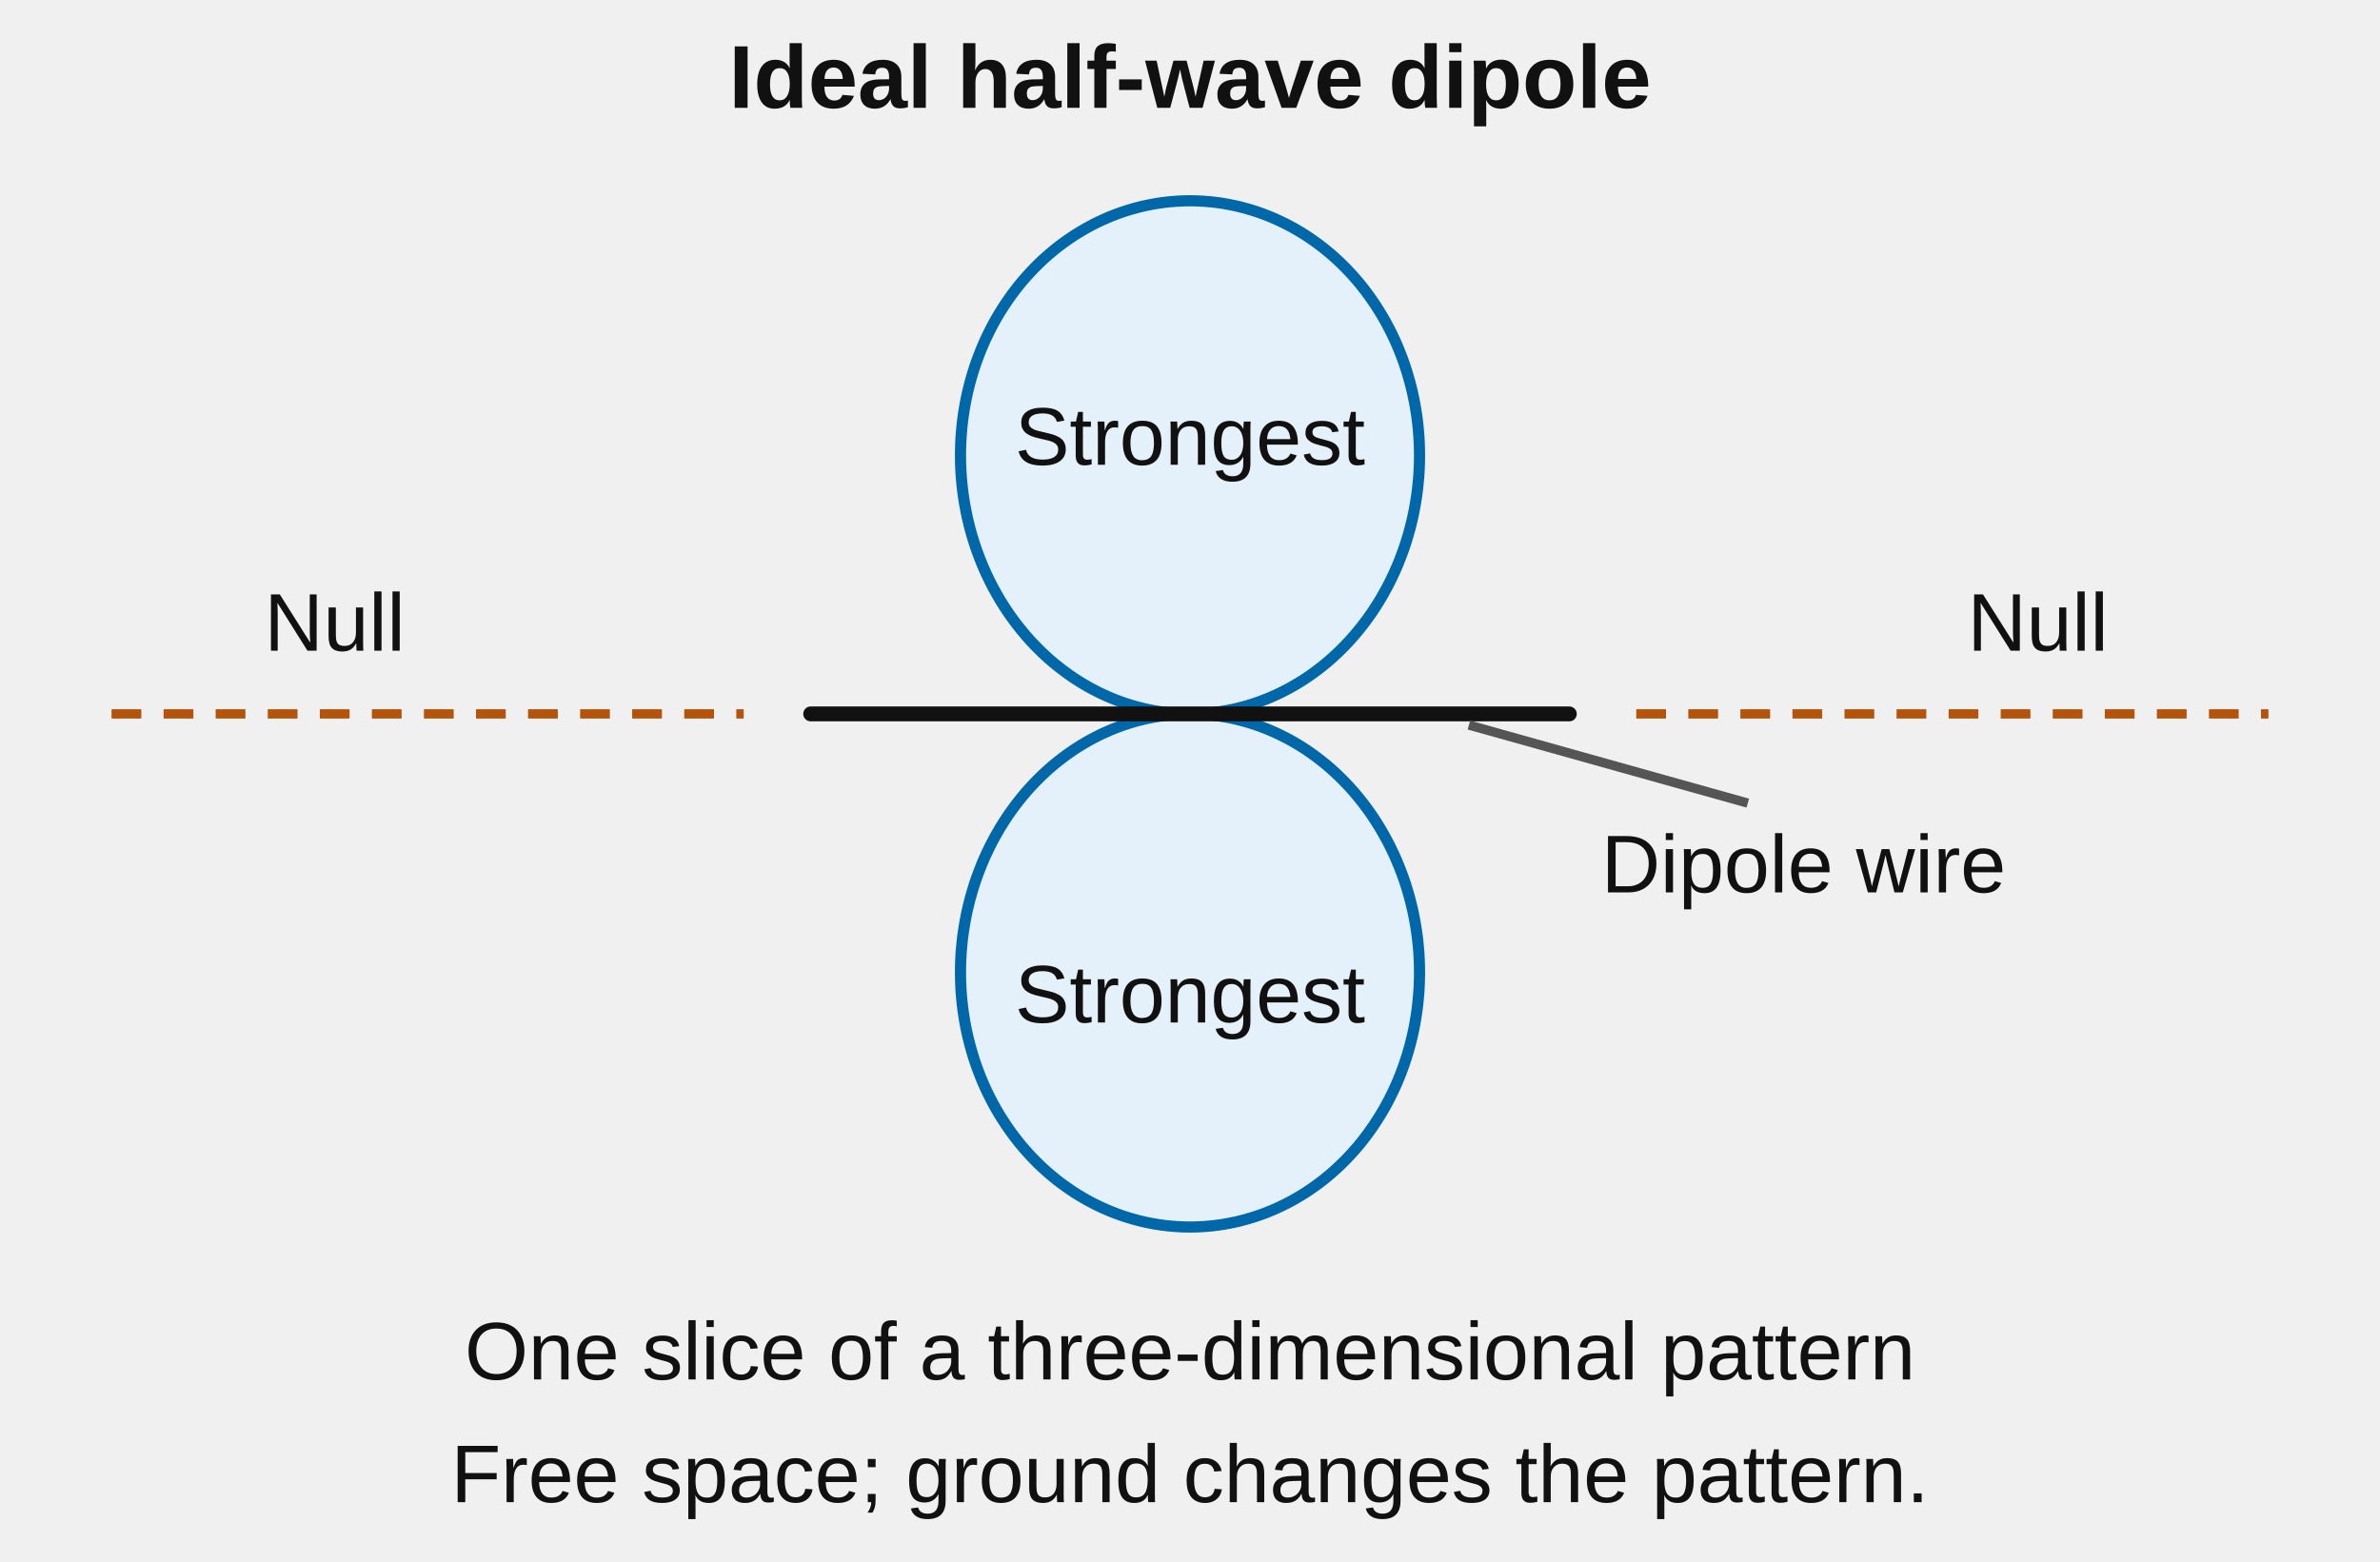
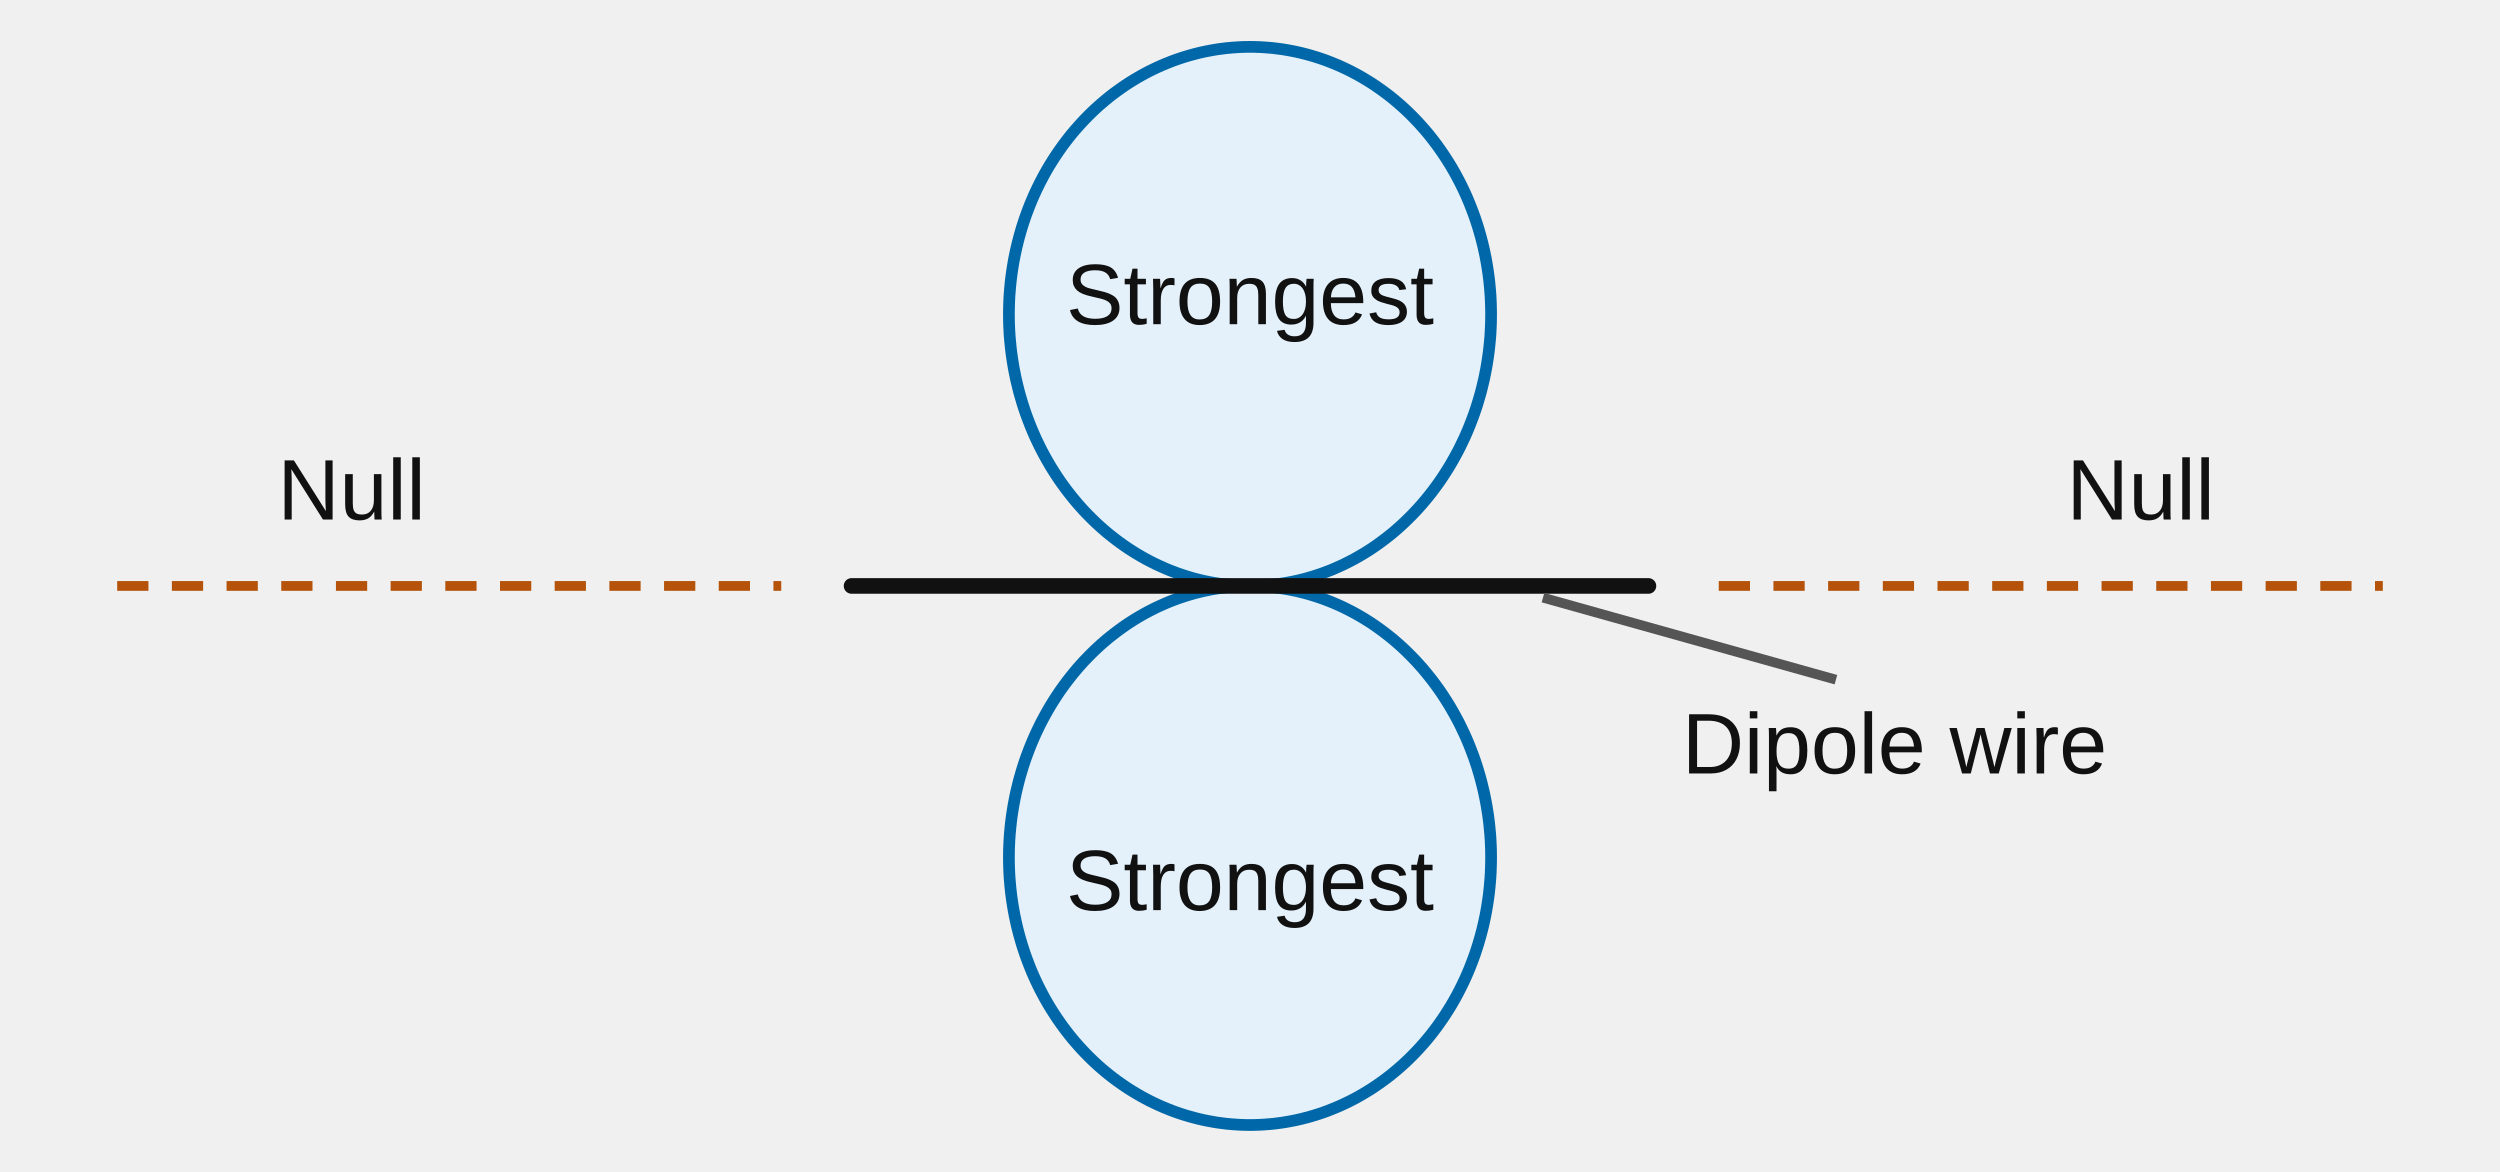
- <svg xmlns="http://www.w3.org/2000/svg" width="640" height="420" viewBox="0 0 640 420" role="img" aria-labelledby="title desc">
+ <svg xmlns="http://www.w3.org/2000/svg" width="640" height="300" viewBox="0 42 640 300" role="img" aria-labelledby="title desc">
  <defs>
    <marker id="arrow" viewBox="0 0 10 10" refX="9" refY="5" markerWidth="7" markerHeight="7" orient="auto-start-reverse">
      <path d="M 0 0 L 10 5 L 0 10 z" fill="#111" />
    </marker>
  </defs>
  <style>text{font-family:Arial,Helvetica,sans-serif;font-size:24px;fill:#111} .small{font-size:22px} .head{font-weight:bold} .wire{fill:none;stroke:#111;stroke-width:4;stroke-linecap:round;stroke-linejoin:round} .thin{fill:none;stroke:#555;stroke-width:2.5} .dash{stroke-dasharray:8 6} .arrow{fill:none;stroke:#111;stroke-width:3;marker-end:url(#arrow)} .box{fill:#fff;stroke:#111;stroke-width:2.5} .light{fill:#eee;stroke:#555;stroke-width:2} </style>
-   <text x="320" y="29" class="head" text-anchor="middle">Ideal half-wave dipole</text>
  <path d="M 320.00,192.00 L 320.95,191.99 L 321.89,191.97 L 322.84,191.93 L 323.78,191.87 L 324.73,191.79 L 325.67,191.70 L 326.61,191.60 L 327.55,191.47 L 328.49,191.33 L 329.43,191.18 L 330.36,191.00 L 331.30,190.81 L 332.23,190.61 L 333.16,190.38 L 334.09,190.15 L 335.01,189.89 L 335.93,189.62 L 336.85,189.33 L 337.76,189.03 L 338.68,188.71 L 339.58,188.37 L 340.49,188.02 L 341.39,187.65 L 342.28,187.26 L 343.17,186.86 L 344.06,186.45 L 344.94,186.01 L 345.82,185.56 L 346.69,185.10 L 347.55,184.62 L 348.41,184.12 L 349.27,183.61 L 350.11,183.08 L 350.96,182.54 L 351.79,181.98 L 352.62,181.40 L 353.44,180.81 L 354.26,180.20 L 355.06,179.58 L 355.86,178.95 L 356.66,178.30 L 357.44,177.63 L 358.22,176.95 L 358.98,176.25 L 359.74,175.54 L 360.49,174.81 L 361.23,174.07 L 361.96,173.32 L 362.69,172.55 L 363.40,171.76 L 364.10,170.97 L 364.79,170.15 L 365.47,169.33 L 366.14,168.49 L 366.80,167.64 L 367.45,166.77 L 368.09,165.89 L 368.72,165.00 L 369.33,164.09 L 369.93,163.17 L 370.52,162.24 L 371.10,161.30 L 371.66,160.34 L 372.21,159.37 L 372.75,158.39 L 373.28,157.40 L 373.79,156.40 L 374.28,155.38 L 374.77,154.36 L 375.24,153.32 L 375.69,152.28 L 376.13,151.22 L 376.55,150.15 L 376.96,149.07 L 377.36,147.99 L 377.74,146.89 L 378.10,145.79 L 378.44,144.67 L 378.77,143.55 L 379.09,142.42 L 379.38,141.28 L 379.66,140.13 L 379.93,138.98 L 380.17,137.82 L 380.40,136.65 L 380.61,135.48 L 380.80,134.30 L 380.98,133.11 L 381.14,131.92 L 381.27,130.73 L 381.39,129.52 L 381.50,128.32 L 381.58,127.11 L 381.64,125.90 L 381.69,124.68 L 381.71,123.46 L 381.72,122.24 L 381.70,121.02 L 381.67,119.79 L 381.62,118.57 L 381.55,117.34 L 381.45,116.11 L 381.34,114.88 L 381.21,113.66 L 381.06,112.43 L 380.88,111.20 L 380.69,109.98 L 380.48,108.76 L 380.25,107.54 L 379.99,106.32 L 379.72,105.11 L 379.42,103.90 L 379.11,102.70 L 378.77,101.50 L 378.42,100.30 L 378.04,99.11 L 377.65,97.93 L 377.23,96.75 L 376.79,95.58 L 376.34,94.42 L 375.86,93.26 L 375.37,92.12 L 374.85,90.98 L 374.31,89.85 L 373.76,88.74 L 373.18,87.63 L 372.59,86.53 L 371.97,85.44 L 371.34,84.37 L 370.68,83.31 L 370.01,82.26 L 369.32,81.22 L 368.61,80.20 L 367.89,79.19 L 367.14,78.19 L 366.38,77.21 L 365.60,76.24 L 364.80,75.29 L 363.98,74.36 L 363.15,73.44 L 362.30,72.54 L 361.44,71.66 L 360.56,70.79 L 359.66,69.94 L 358.75,69.11 L 357.82,68.30 L 356.88,67.51 L 355.92,66.73 L 354.95,65.98 L 353.96,65.25 L 352.96,64.54 L 351.95,63.84 L 350.93,63.17 L 349.89,62.53 L 348.84,61.90 L 347.78,61.29 L 346.71,60.71 L 345.63,60.15 L 344.54,59.62 L 343.43,59.10 L 342.32,58.61 L 341.20,58.15 L 340.07,57.70 L 338.93,57.28 L 337.79,56.89 L 336.63,56.52 L 335.48,56.18 L 334.31,55.86 L 333.14,55.56 L 331.96,55.29 L 330.78,55.05 L 329.59,54.83 L 328.40,54.63 L 327.21,54.47 L 326.01,54.32 L 324.81,54.21 L 323.61,54.12 L 322.41,54.05 L 321.20,54.01 L 320.00,54.00 L 318.80,54.01 L 317.59,54.05 L 316.39,54.12 L 315.19,54.21 L 313.99,54.32 L 312.79,54.47 L 311.60,54.63 L 310.41,54.83 L 309.22,55.05 L 308.04,55.29 L 306.86,55.56 L 305.69,55.86 L 304.52,56.18 L 303.37,56.52 L 302.21,56.89 L 301.07,57.28 L 299.93,57.70 L 298.80,58.15 L 297.68,58.61 L 296.57,59.10 L 295.46,59.62 L 294.37,60.15 L 293.29,60.71 L 292.22,61.29 L 291.16,61.90 L 290.11,62.53 L 289.07,63.17 L 288.05,63.84 L 287.04,64.54 L 286.04,65.25 L 285.05,65.98 L 284.08,66.73 L 283.12,67.51 L 282.18,68.30 L 281.25,69.11 L 280.34,69.94 L 279.44,70.79 L 278.56,71.66 L 277.70,72.54 L 276.85,73.44 L 276.02,74.36 L 275.20,75.29 L 274.40,76.24 L 273.62,77.21 L 272.86,78.19 L 272.11,79.19 L 271.39,80.20 L 270.68,81.22 L 269.99,82.26 L 269.32,83.31 L 268.66,84.37 L 268.03,85.44 L 267.41,86.53 L 266.82,87.63 L 266.24,88.74 L 265.69,89.85 L 265.15,90.98 L 264.63,92.12 L 264.14,93.26 L 263.66,94.42 L 263.21,95.58 L 262.77,96.75 L 262.35,97.93 L 261.96,99.11 L 261.58,100.30 L 261.23,101.50 L 260.89,102.70 L 260.58,103.90 L 260.28,105.11 L 260.01,106.32 L 259.75,107.54 L 259.52,108.76 L 259.31,109.98 L 259.12,111.20 L 258.94,112.43 L 258.79,113.66 L 258.66,114.88 L 258.55,116.11 L 258.45,117.34 L 258.38,118.57 L 258.33,119.79 L 258.30,121.02 L 258.28,122.24 L 258.29,123.46 L 258.31,124.68 L 258.36,125.90 L 258.42,127.11 L 258.50,128.32 L 258.61,129.52 L 258.73,130.73 L 258.86,131.92 L 259.02,133.11 L 259.20,134.30 L 259.39,135.48 L 259.60,136.65 L 259.83,137.82 L 260.07,138.98 L 260.34,140.13 L 260.62,141.28 L 260.91,142.42 L 261.23,143.55 L 261.56,144.67 L 261.90,145.79 L 262.26,146.89 L 262.64,147.99 L 263.04,149.07 L 263.45,150.15 L 263.87,151.22 L 264.31,152.28 L 264.76,153.32 L 265.23,154.36 L 265.72,155.38 L 266.21,156.40 L 266.72,157.40 L 267.25,158.39 L 267.79,159.37 L 268.34,160.34 L 268.90,161.30 L 269.48,162.24 L 270.07,163.17 L 270.67,164.09 L 271.28,165.00 L 271.91,165.89 L 272.55,166.77 L 273.20,167.64 L 273.86,168.49 L 274.53,169.33 L 275.21,170.15 L 275.90,170.97 L 276.60,171.76 L 277.31,172.55 L 278.04,173.32 L 278.77,174.07 L 279.51,174.81 L 280.26,175.54 L 281.02,176.25 L 281.78,176.95 L 282.56,177.63 L 283.34,178.30 L 284.14,178.95 L 284.94,179.58 L 285.74,180.20 L 286.56,180.81 L 287.38,181.40 L 288.21,181.98 L 289.04,182.54 L 289.89,183.08 L 290.73,183.61 L 291.59,184.12 L 292.45,184.62 L 293.31,185.10 L 294.18,185.56 L 295.06,186.01 L 295.94,186.45 L 296.83,186.86 L 297.72,187.26 L 298.61,187.65 L 299.51,188.02 L 300.42,188.37 L 301.32,188.71 L 302.24,189.03 L 303.15,189.33 L 304.07,189.62 L 304.99,189.89 L 305.91,190.15 L 306.84,190.38 L 307.77,190.61 L 308.70,190.81 L 309.64,191.00 L 310.57,191.18 L 311.51,191.33 L 312.45,191.47 L 313.39,191.60 L 314.33,191.70 L 315.27,191.79 L 316.22,191.87 L 317.16,191.93 L 318.11,191.97 L 319.05,191.99 L 320.00,192.00 L 319.05,192.01 L 318.11,192.03 L 317.16,192.07 L 316.22,192.13 L 315.27,192.21 L 314.33,192.30 L 313.39,192.40 L 312.45,192.53 L 311.51,192.67 L 310.57,192.82 L 309.64,193.00 L 308.70,193.19 L 307.77,193.39 L 306.84,193.62 L 305.91,193.85 L 304.99,194.11 L 304.07,194.38 L 303.15,194.67 L 302.24,194.97 L 301.32,195.29 L 300.42,195.63 L 299.51,195.98 L 298.61,196.35 L 297.72,196.74 L 296.83,197.14 L 295.94,197.55 L 295.06,197.99 L 294.18,198.44 L 293.31,198.90 L 292.45,199.38 L 291.59,199.88 L 290.73,200.39 L 289.89,200.92 L 289.04,201.46 L 288.21,202.02 L 287.38,202.60 L 286.56,203.19 L 285.74,203.80 L 284.94,204.42 L 284.14,205.05 L 283.34,205.70 L 282.56,206.37 L 281.78,207.05 L 281.02,207.75 L 280.26,208.46 L 279.51,209.19 L 278.77,209.93 L 278.04,210.68 L 277.31,211.45 L 276.60,212.24 L 275.90,213.03 L 275.21,213.85 L 274.53,214.67 L 273.86,215.51 L 273.20,216.36 L 272.55,217.23 L 271.91,218.11 L 271.28,219.00 L 270.67,219.91 L 270.07,220.83 L 269.48,221.76 L 268.90,222.70 L 268.34,223.66 L 267.79,224.63 L 267.25,225.61 L 266.72,226.60 L 266.21,227.60 L 265.72,228.62 L 265.23,229.64 L 264.76,230.68 L 264.31,231.72 L 263.87,232.78 L 263.45,233.85 L 263.04,234.93 L 262.64,236.01 L 262.26,237.11 L 261.90,238.21 L 261.56,239.33 L 261.23,240.45 L 260.91,241.58 L 260.62,242.72 L 260.34,243.87 L 260.07,245.02 L 259.83,246.18 L 259.60,247.35 L 259.39,248.52 L 259.20,249.70 L 259.02,250.89 L 258.86,252.08 L 258.73,253.27 L 258.61,254.48 L 258.50,255.68 L 258.42,256.89 L 258.36,258.10 L 258.31,259.32 L 258.29,260.54 L 258.28,261.76 L 258.30,262.98 L 258.33,264.21 L 258.38,265.43 L 258.45,266.66 L 258.55,267.89 L 258.66,269.12 L 258.79,270.34 L 258.94,271.57 L 259.12,272.80 L 259.31,274.02 L 259.52,275.24 L 259.75,276.46 L 260.01,277.68 L 260.28,278.89 L 260.58,280.10 L 260.89,281.30 L 261.23,282.50 L 261.58,283.70 L 261.96,284.89 L 262.35,286.07 L 262.77,287.25 L 263.21,288.42 L 263.66,289.58 L 264.14,290.74 L 264.63,291.88 L 265.15,293.02 L 265.69,294.15 L 266.24,295.26 L 266.82,296.37 L 267.41,297.47 L 268.03,298.56 L 268.66,299.63 L 269.32,300.69 L 269.99,301.74 L 270.68,302.78 L 271.39,303.80 L 272.11,304.81 L 272.86,305.81 L 273.62,306.79 L 274.40,307.76 L 275.20,308.71 L 276.02,309.64 L 276.85,310.56 L 277.70,311.46 L 278.56,312.34 L 279.44,313.21 L 280.34,314.06 L 281.25,314.89 L 282.18,315.70 L 283.12,316.49 L 284.08,317.27 L 285.05,318.02 L 286.04,318.75 L 287.04,319.46 L 288.05,320.16 L 289.07,320.83 L 290.11,321.47 L 291.16,322.10 L 292.22,322.71 L 293.29,323.29 L 294.37,323.85 L 295.46,324.38 L 296.57,324.90 L 297.68,325.39 L 298.80,325.85 L 299.93,326.30 L 301.07,326.72 L 302.21,327.11 L 303.37,327.48 L 304.52,327.82 L 305.69,328.14 L 306.86,328.44 L 308.04,328.71 L 309.22,328.95 L 310.41,329.17 L 311.60,329.37 L 312.79,329.53 L 313.99,329.68 L 315.19,329.79 L 316.39,329.88 L 317.59,329.95 L 318.80,329.99 L 320.00,330.00 L 321.20,329.99 L 322.41,329.95 L 323.61,329.88 L 324.81,329.79 L 326.01,329.68 L 327.21,329.53 L 328.40,329.37 L 329.59,329.17 L 330.78,328.95 L 331.96,328.71 L 333.14,328.44 L 334.31,328.14 L 335.48,327.82 L 336.63,327.48 L 337.79,327.11 L 338.93,326.72 L 340.07,326.30 L 341.20,325.85 L 342.32,325.39 L 343.43,324.90 L 344.54,324.38 L 345.63,323.85 L 346.71,323.29 L 347.78,322.71 L 348.84,322.10 L 349.89,321.47 L 350.93,320.83 L 351.95,320.16 L 352.96,319.46 L 353.96,318.75 L 354.95,318.02 L 355.92,317.27 L 356.88,316.49 L 357.82,315.70 L 358.75,314.89 L 359.66,314.06 L 360.56,313.21 L 361.44,312.34 L 362.30,311.46 L 363.15,310.56 L 363.98,309.64 L 364.80,308.71 L 365.60,307.76 L 366.38,306.79 L 367.14,305.81 L 367.89,304.81 L 368.61,303.80 L 369.32,302.78 L 370.01,301.74 L 370.68,300.69 L 371.34,299.63 L 371.97,298.56 L 372.59,297.47 L 373.18,296.37 L 373.76,295.26 L 374.31,294.15 L 374.85,293.02 L 375.37,291.88 L 375.86,290.74 L 376.34,289.58 L 376.79,288.42 L 377.23,287.25 L 377.65,286.07 L 378.04,284.89 L 378.42,283.70 L 378.77,282.50 L 379.11,281.30 L 379.42,280.10 L 379.72,278.89 L 379.99,277.68 L 380.25,276.46 L 380.48,275.24 L 380.69,274.02 L 380.88,272.80 L 381.06,271.57 L 381.21,270.34 L 381.34,269.12 L 381.45,267.89 L 381.55,266.66 L 381.62,265.43 L 381.67,264.21 L 381.70,262.98 L 381.72,261.76 L 381.71,260.54 L 381.69,259.32 L 381.64,258.10 L 381.58,256.89 L 381.50,255.68 L 381.39,254.48 L 381.27,253.27 L 381.14,252.08 L 380.98,250.89 L 380.80,249.70 L 380.61,248.52 L 380.40,247.35 L 380.17,246.18 L 379.93,245.02 L 379.66,243.87 L 379.38,242.72 L 379.09,241.58 L 378.77,240.45 L 378.44,239.33 L 378.10,238.21 L 377.74,237.11 L 377.36,236.01 L 376.96,234.93 L 376.55,233.85 L 376.13,232.78 L 375.69,231.72 L 375.24,230.68 L 374.77,229.64 L 374.28,228.62 L 373.79,227.60 L 373.28,226.60 L 372.75,225.61 L 372.21,224.63 L 371.66,223.66 L 371.10,222.70 L 370.52,221.76 L 369.93,220.83 L 369.33,219.91 L 368.72,219.00 L 368.09,218.11 L 367.45,217.23 L 366.80,216.36 L 366.14,215.51 L 365.47,214.67 L 364.79,213.85 L 364.10,213.03 L 363.40,212.24 L 362.69,211.45 L 361.96,210.68 L 361.23,209.93 L 360.49,209.19 L 359.74,208.46 L 358.98,207.75 L 358.22,207.05 L 357.44,206.37 L 356.66,205.70 L 355.86,205.05 L 355.06,204.42 L 354.26,203.80 L 353.44,203.19 L 352.62,202.60 L 351.79,202.02 L 350.96,201.46 L 350.11,200.92 L 349.27,200.39 L 348.41,199.88 L 347.55,199.38 L 346.69,198.90 L 345.82,198.44 L 344.94,197.99 L 344.06,197.55 L 343.17,197.14 L 342.28,196.74 L 341.39,196.35 L 340.49,195.98 L 339.58,195.63 L 338.68,195.29 L 337.76,194.97 L 336.85,194.67 L 335.93,194.38 L 335.01,194.11 L 334.09,193.85 L 333.16,193.62 L 332.23,193.39 L 331.30,193.19 L 330.36,193.00 L 329.43,192.82 L 328.49,192.67 L 327.55,192.53 L 326.61,192.40 L 325.67,192.30 L 324.73,192.21 L 323.78,192.13 L 322.84,192.07 L 321.89,192.03 L 320.95,192.01 L 320.00,192.00 Z" fill="#eee" stroke="#111" stroke-width="3" class="c-primary-stroke c-primary-tint" />
  <line x1="218" y1="192" x2="422" y2="192" class="wire" />
  <line x1="30" y1="192" x2="200" y2="192" class="thin dash c-secondary-stroke" />
  <line x1="440" y1="192" x2="610" y2="192" class="thin dash c-secondary-stroke" />
  <text x="90" y="175" class="small" text-anchor="middle">Null</text>
  <text x="548" y="175" class="small" text-anchor="middle">Null</text>
  <text x="320" y="125" class="small" text-anchor="middle">Strongest</text>
  <text x="320" y="275" class="small" text-anchor="middle">Strongest</text>
  <text x="485" y="240" class="small" text-anchor="middle">Dipole wire</text>
  <line x1="470" y1="216" x2="395" y2="195" class="thin" />
-   <text x="320" y="371" class="small" text-anchor="middle">One slice of a three-dimensional pattern</text>
-   <text x="320" y="404" class="small" text-anchor="middle">Free space; ground changes the pattern.</text>
  <style id="semantic-color">.c-primary-stroke{stroke:#0068a8}.c-primary-tint{fill:#e4f1fa}.c-secondary-stroke{stroke:#b45309}</style>
  <style id="figure-theme">
  @media screen and (prefers-color-scheme: dark) {
    [fill="white"] { fill: #000000; }
    [fill="#111"] { fill: #e9eef4; }
    [fill="#eee"] { fill: #24313f; }
    [stroke="#111"] { stroke: #e9eef4; }
    text { fill: #e9eef4; }
    .wire { stroke: #e9eef4; }
    .thin { stroke: #b8c5d4; }
    .arrow { stroke: #e9eef4; }
    .box { fill: #000000; stroke: #e9eef4; }
    .light { fill: #24313f; stroke: #b8c5d4; }
    .c-primary-stroke { stroke: #79c6ff; }
    .c-primary-tint { fill: #15344b; }
    .c-secondary-stroke { stroke: #ffc078; }
  }
</style>
</svg>
